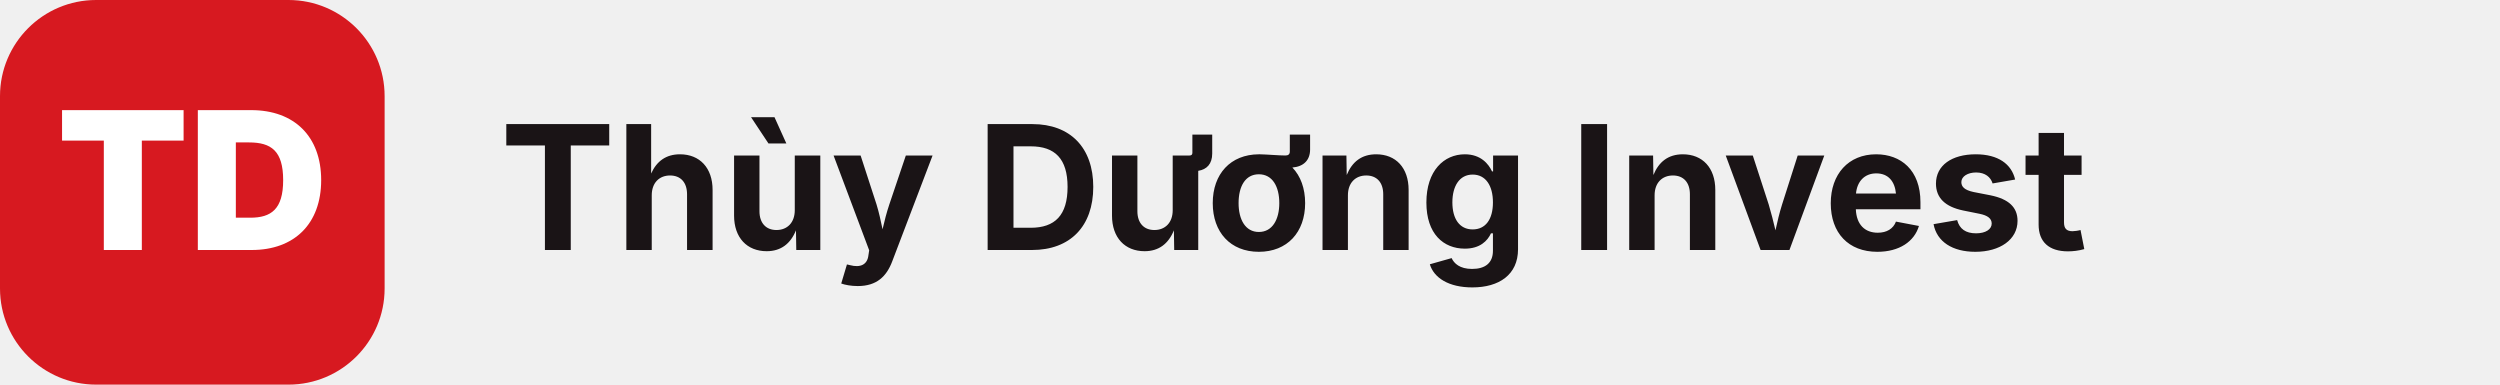
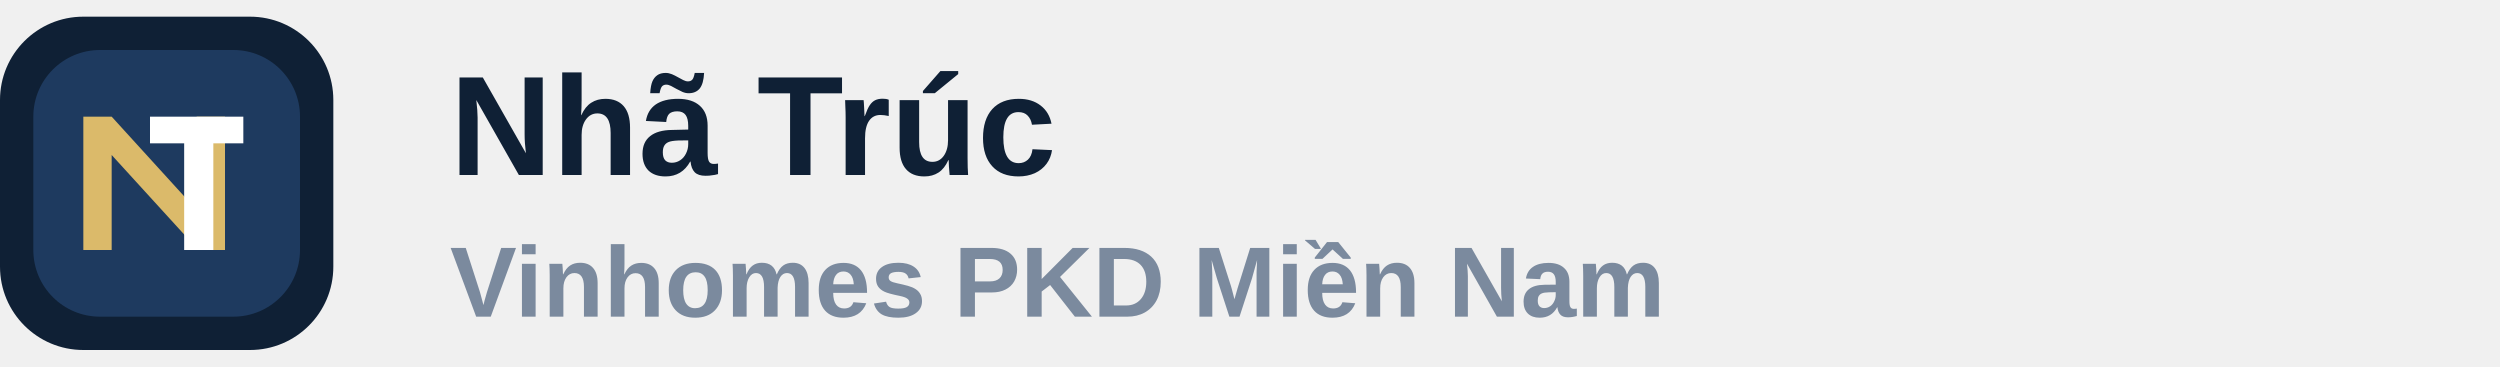
- <svg xmlns="http://www.w3.org/2000/svg" viewBox="0 0 260 40" fill="none">
-   <rect width="40" height="40" rx="10" fill="#d71920" />
-   <text x="20" y="26" text-anchor="middle" fill="white" font-family="Inter,system-ui,sans-serif" font-weight="900" font-size="20">TD</text>
-   <text x="52" y="26" fill="#1a1416" font-family="Inter,system-ui,sans-serif" font-weight="700" font-size="18">Thùy Dương Invest</text>
+ <svg xmlns="http://www.w3.org/2000/svg" viewBox="0 0 300 44" fill="none">
+   <rect y="2" width="40" height="40" rx="10" fill="#0f2035" />
+   <rect x="4" y="6" width="32" height="32" rx="8" fill="#1e3a5f" />
+   <path d="M10 30V14h3.4l10.2 11.2V14H27v16h-3.2L13.4 18.6V30H10Z" fill="#dbba6a" />
+   <path d="M29.2 14H18v3.2h4.1V30h3.5V17.2h3.6V14Z" fill="#ffffff" />
+   <text x="54" y="21" fill="#0f2035" font-family="Be Vietnam Pro, Arial, sans-serif" font-weight="800" font-size="17">Nhã Trúc</text>
+   <text x="54" y="38" fill="#7b8a9e" font-family="Be Vietnam Pro, Arial, sans-serif" font-weight="700" font-size="12">Vinhomes PKD Miền Nam</text>
</svg>
